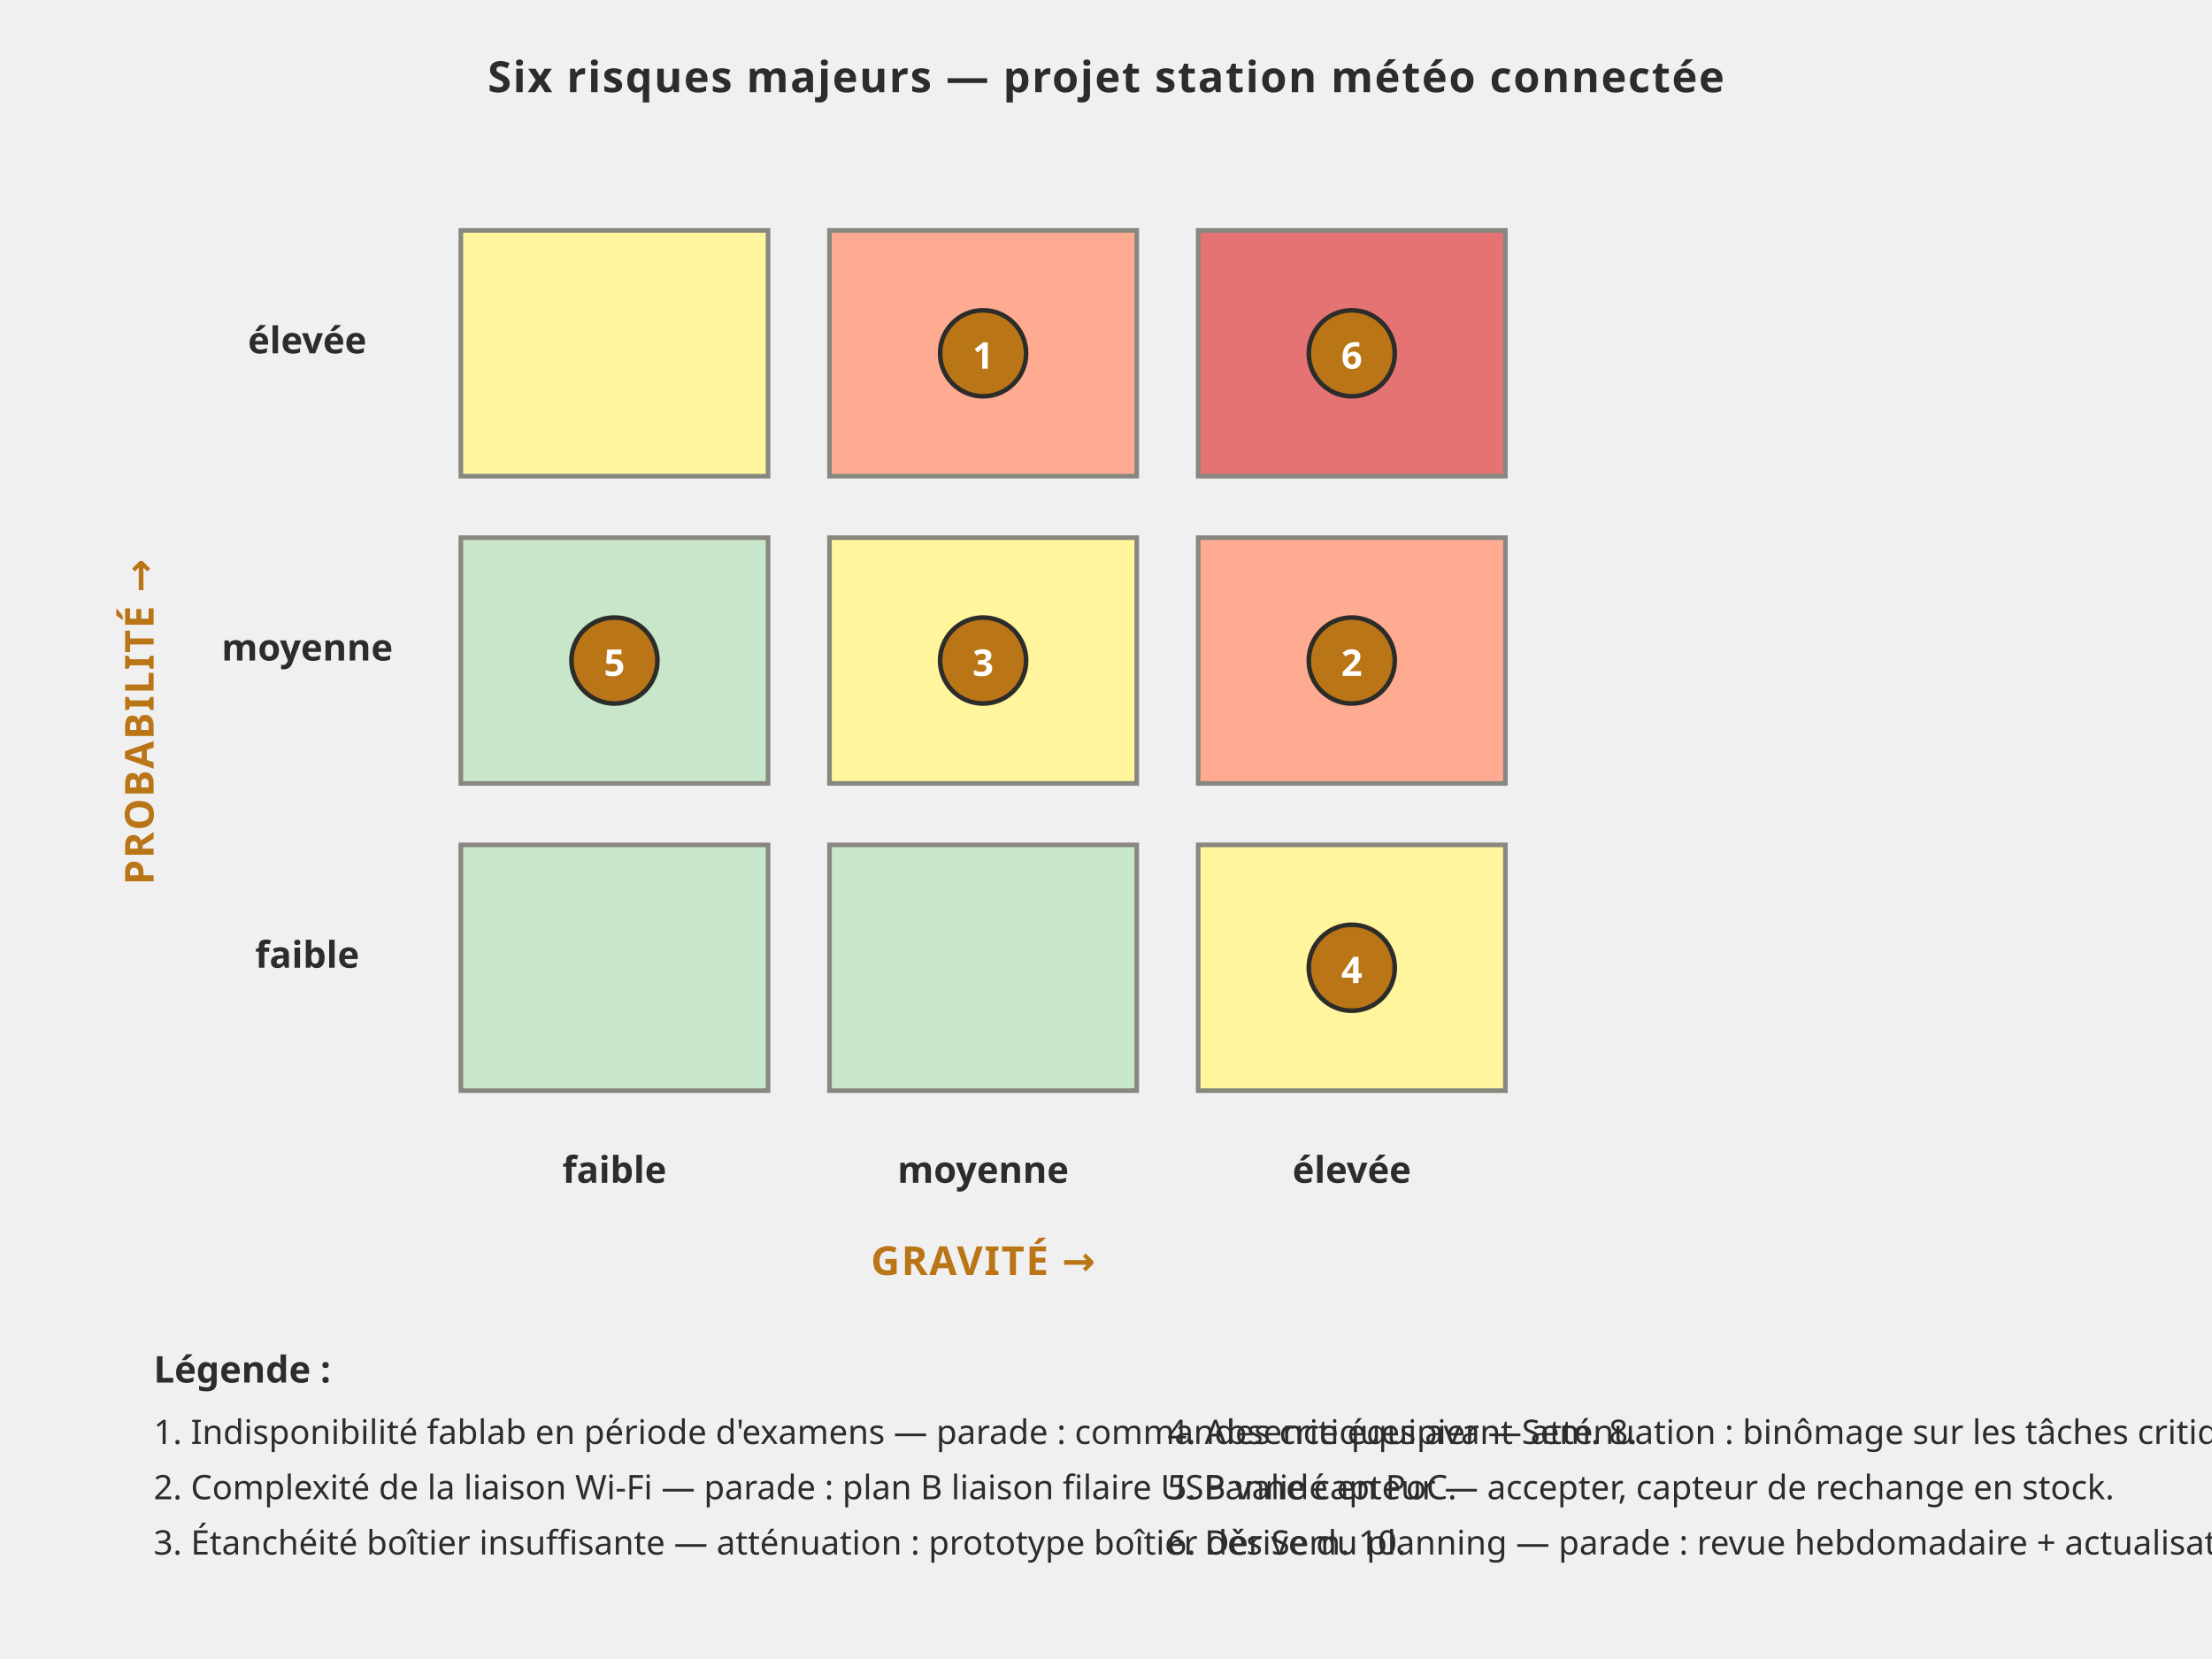
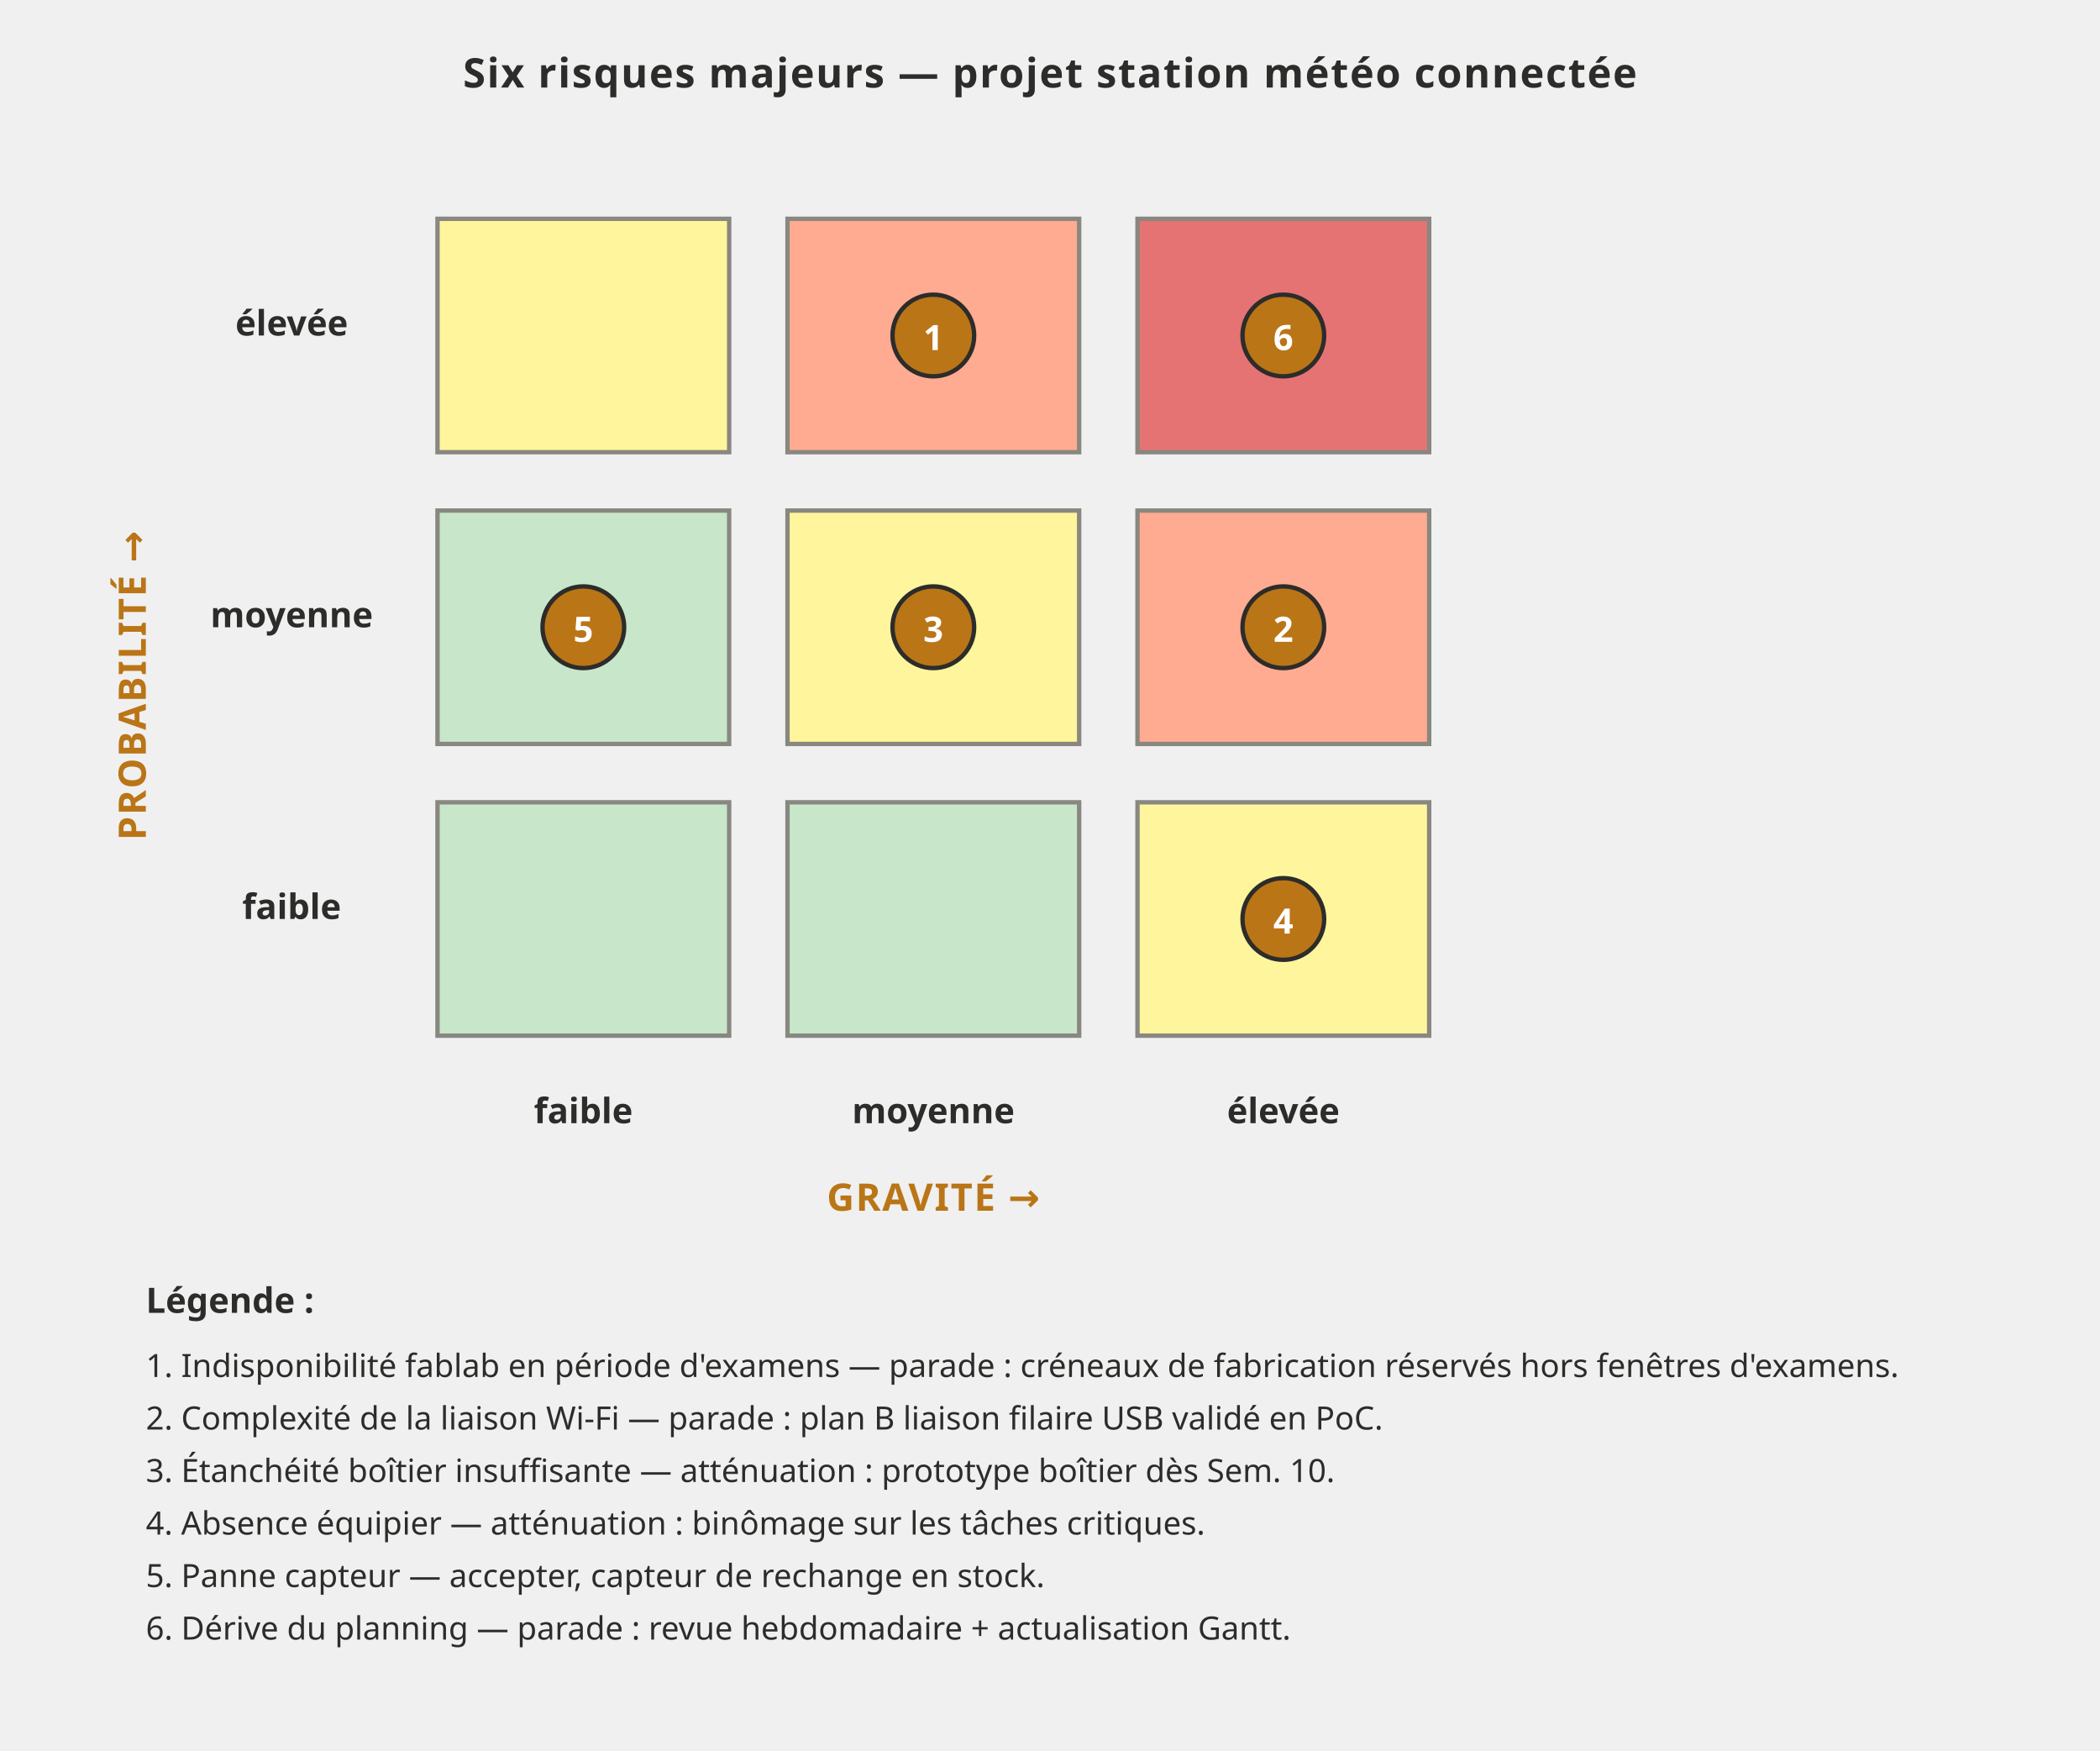
- <svg xmlns="http://www.w3.org/2000/svg" viewBox="0 0 720 540" role="img" aria-labelledby="title desc">
+ <svg xmlns="http://www.w3.org/2000/svg" viewBox="0 0 720 600" role="img" aria-labelledby="title desc">
  <defs>
    <style>
      .cell-low { fill: #C8E6C9; stroke: #888780; stroke-width: 1.5; }
      .cell-mid { fill: #FFF59D; stroke: #888780; stroke-width: 1.5; }
      .cell-high { fill: #FFAB91; stroke: #888780; stroke-width: 1.5; }
      .cell-critical { fill: #E57373; stroke: #888780; stroke-width: 1.5; }
      .risk-dot { fill: #BA7517; stroke: #2C2C2A; stroke-width: 1.5; }
      .risk-num { font: 700 12px sans-serif; text-anchor: middle; fill: #FFFFFF; }
      .axis-label { font: 700 13px sans-serif; text-anchor: middle; fill: #BA7517; letter-spacing: 0.5px; }
      .level-label { font: 600 12px sans-serif; text-anchor: middle; fill: #2C2C2A; }
      .title-text { font: 700 14px sans-serif; text-anchor: middle; fill: #2C2C2A; letter-spacing: 0.5px; }
      .legend-title { font: 700 12px sans-serif; fill: #2C2C2A; }
      .legend-text { font: 400 11px sans-serif; fill: #2C2C2A; }
      @media (prefers-color-scheme: dark) {
        .cell-low { fill: #4D6F4E; stroke: #BBBBBB; }
        .cell-mid { fill: #897A30; stroke: #BBBBBB; }
        .cell-high { fill: #A56251; stroke: #BBBBBB; }
        .cell-critical { fill: #B04545; stroke: #BBBBBB; }
        .risk-dot { fill: #EF9F27; stroke: #F1EFE8; }
        .axis-label { fill: #EF9F27; }
        .level-label, .title-text, .legend-title, .legend-text { fill: #F1EFE8; }
      }
    </style>
  </defs>
  <text x="360" y="30" class="title-text">Six risques majeurs — projet station météo connectée</text>
  <text x="50" y="235" class="axis-label" transform="rotate(-90, 50, 235)">PROBABILITÉ →</text>
  <text x="100" y="115" class="level-label">élevée</text>
  <text x="100" y="215" class="level-label">moyenne</text>
  <text x="100" y="315" class="level-label">faible</text>
  <text x="200" y="385" class="level-label">faible</text>
  <text x="320" y="385" class="level-label">moyenne</text>
  <text x="440" y="385" class="level-label">élevée</text>
  <text x="320" y="415" class="axis-label">GRAVITÉ →</text>
  <rect x="150" y="75" width="100" height="80" class="cell-mid" />
  <rect x="270" y="75" width="100" height="80" class="cell-high" />
  <rect x="390" y="75" width="100" height="80" class="cell-critical" />
  <rect x="150" y="175" width="100" height="80" class="cell-low" />
  <rect x="270" y="175" width="100" height="80" class="cell-mid" />
  <rect x="390" y="175" width="100" height="80" class="cell-high" />
  <rect x="150" y="275" width="100" height="80" class="cell-low" />
  <rect x="270" y="275" width="100" height="80" class="cell-low" />
  <rect x="390" y="275" width="100" height="80" class="cell-mid" />
  <circle cx="320" cy="115" r="14" class="risk-dot" />
  <text x="320" y="120" class="risk-num">1</text>
  <circle cx="440" cy="215" r="14" class="risk-dot" />
  <text x="440" y="220" class="risk-num">2</text>
  <circle cx="320" cy="215" r="14" class="risk-dot" />
  <text x="320" y="220" class="risk-num">3</text>
  <circle cx="440" cy="315" r="14" class="risk-dot" />
  <text x="440" y="320" class="risk-num">4</text>
  <circle cx="200" cy="215" r="14" class="risk-dot" />
  <text x="200" y="220" class="risk-num">5</text>
  <circle cx="440" cy="115" r="14" class="risk-dot" />
  <text x="440" y="120" class="risk-num">6</text>
  <text x="50" y="450" class="legend-title">Légende :</text>
-   <text x="50" y="470" class="legend-text">1. Indisponibilité fablab en période d'examens — parade : commandes critiques avant Sem. 8.</text>
-   <text x="50" y="488" class="legend-text">2. Complexité de la liaison Wi-Fi — parade : plan B liaison filaire USB validé en PoC.</text>
-   <text x="50" y="506" class="legend-text">3. Étanchéité boîtier insuffisante — atténuation : prototype boîtier dès Sem. 10.</text>
-   <text x="380" y="470" class="legend-text">4. Absence équipier — atténuation : binômage sur les tâches critiques.</text>
-   <text x="380" y="488" class="legend-text">5. Panne capteur — accepter, capteur de rechange en stock.</text>
-   <text x="380" y="506" class="legend-text">6. Dérive du planning — parade : revue hebdomadaire + actualisation Gantt.</text>
+   <text x="50" y="472" class="legend-text">1. Indisponibilité fablab en période d'examens — parade : créneaux de fabrication réservés hors fenêtres d'examens.</text>
+   <text x="50" y="490" class="legend-text">2. Complexité de la liaison Wi-Fi — parade : plan B liaison filaire USB validé en PoC.</text>
+   <text x="50" y="508" class="legend-text">3. Étanchéité boîtier insuffisante — atténuation : prototype boîtier dès Sem. 10.</text>
+   <text x="50" y="526" class="legend-text">4. Absence équipier — atténuation : binômage sur les tâches critiques.</text>
+   <text x="50" y="544" class="legend-text">5. Panne capteur — accepter, capteur de rechange en stock.</text>
+   <text x="50" y="562" class="legend-text">6. Dérive du planning — parade : revue hebdomadaire + actualisation Gantt.</text>
</svg>
